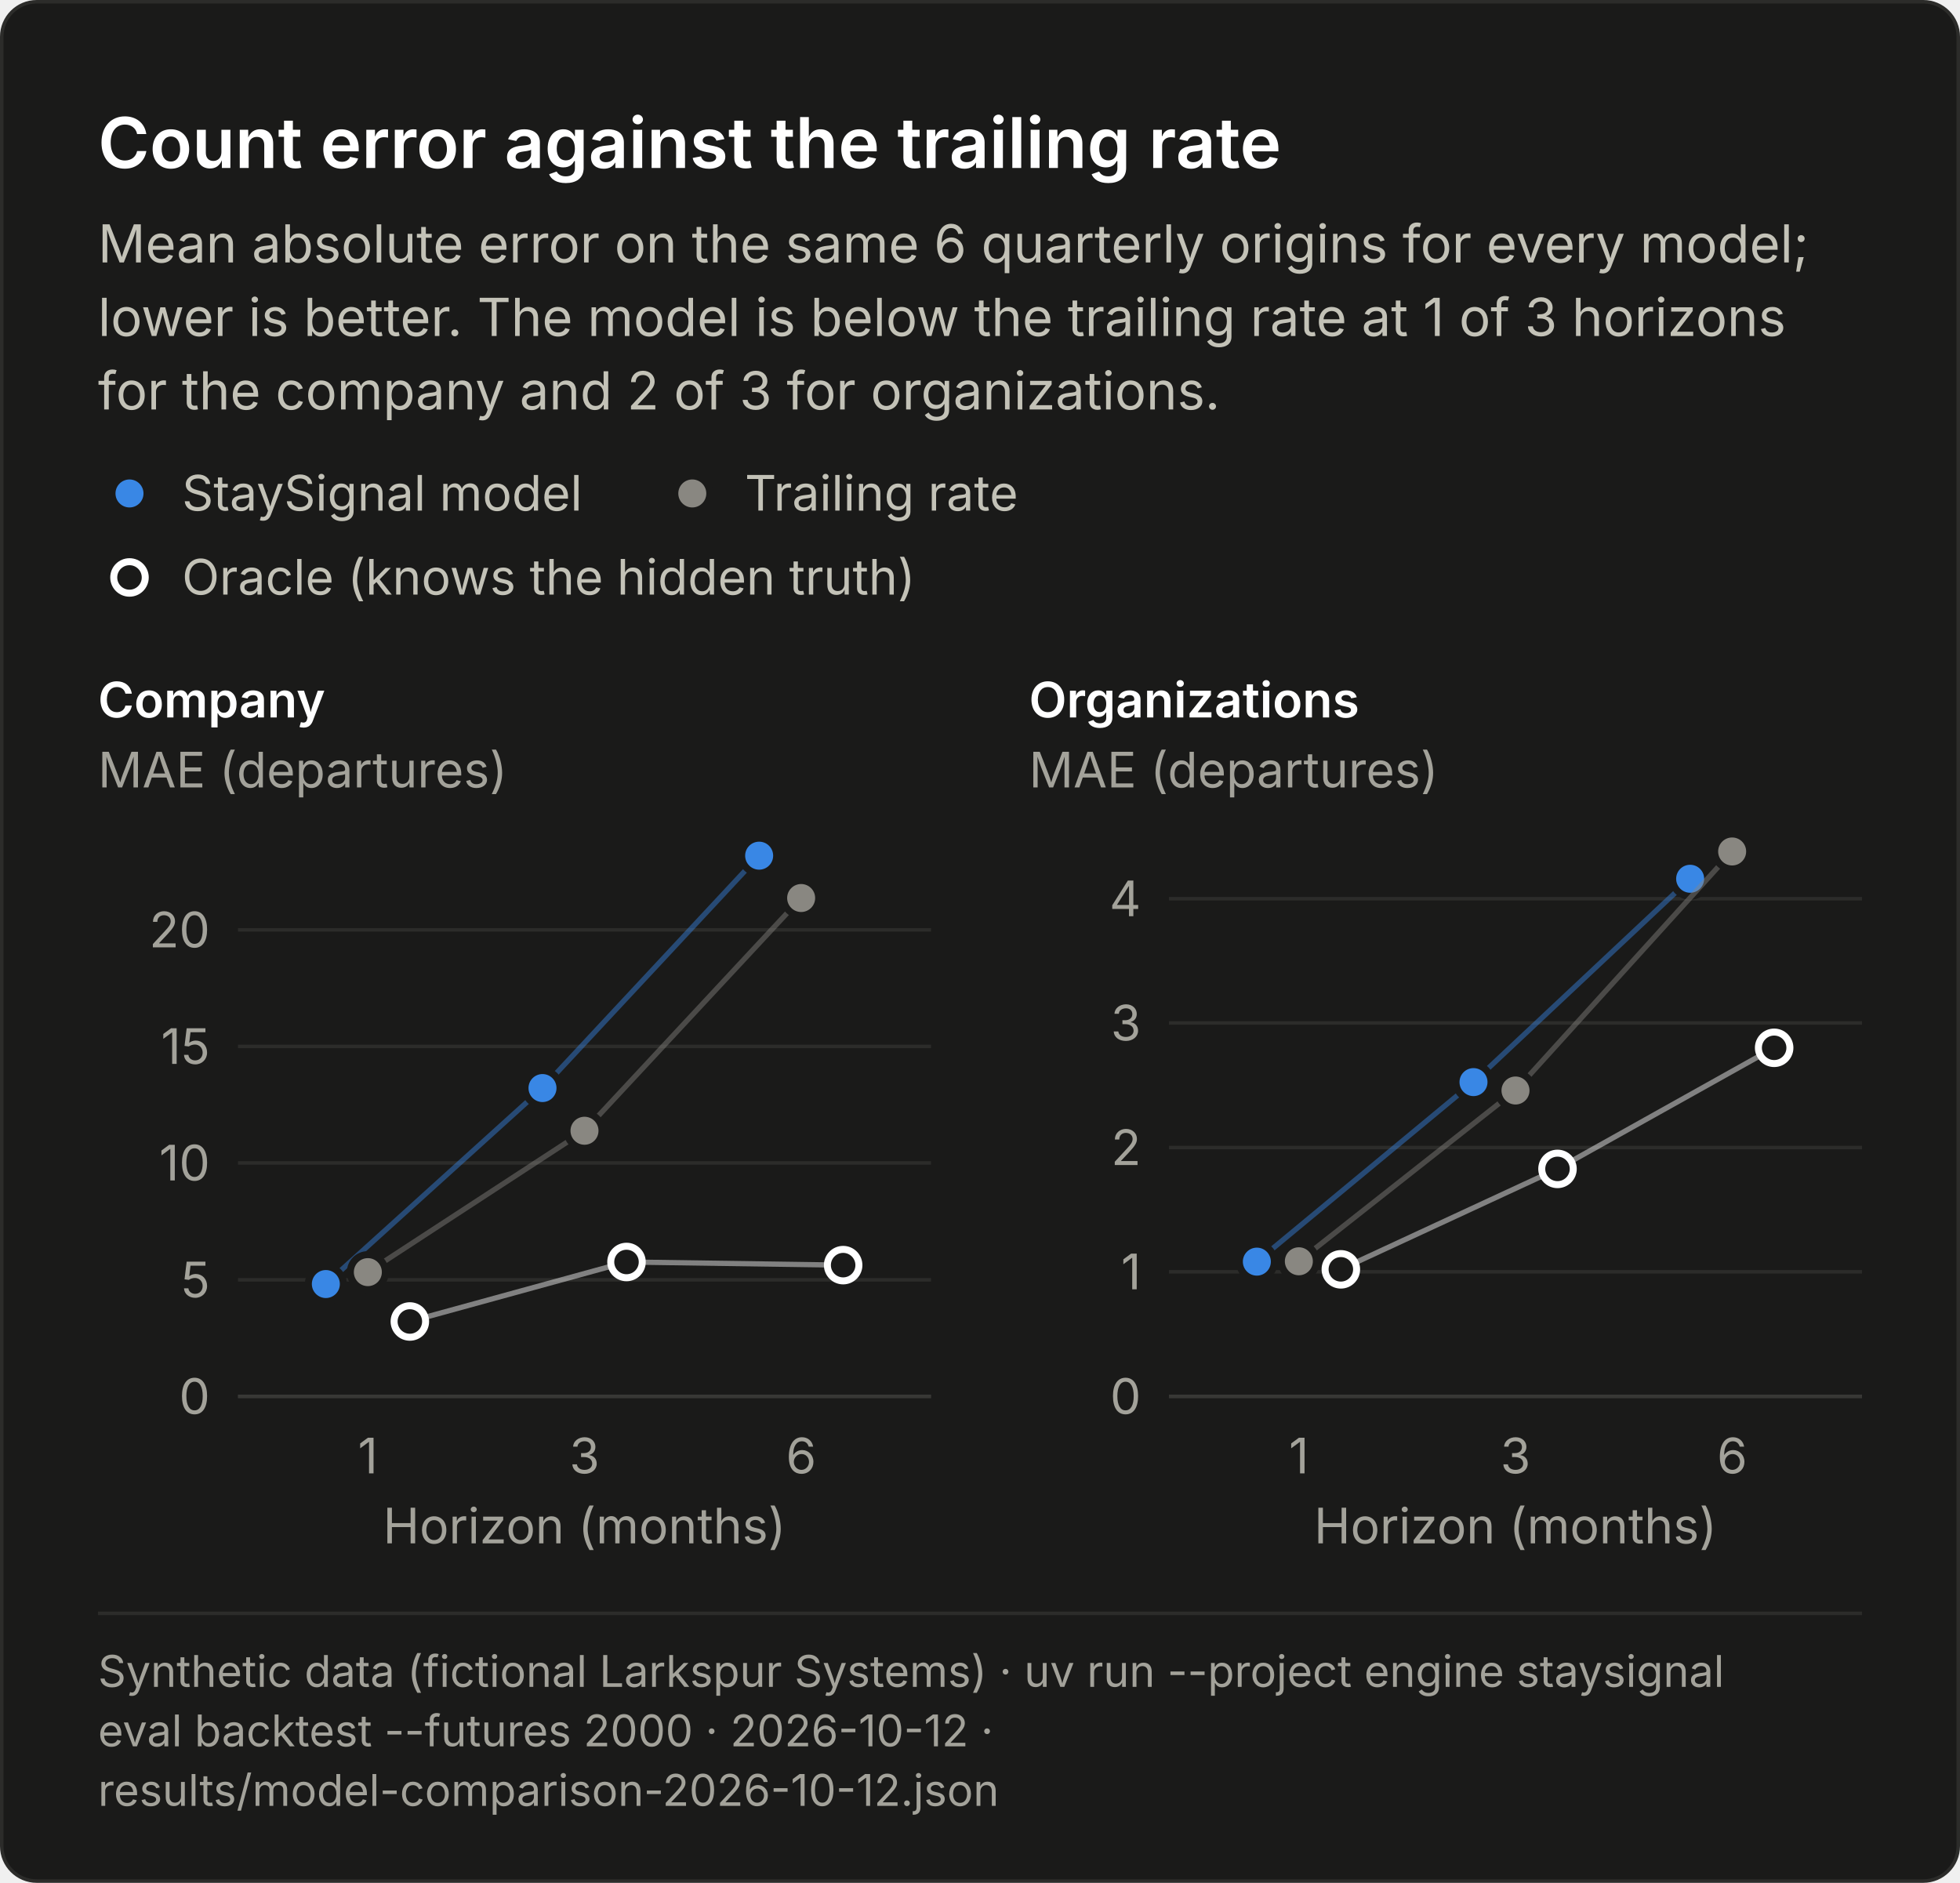
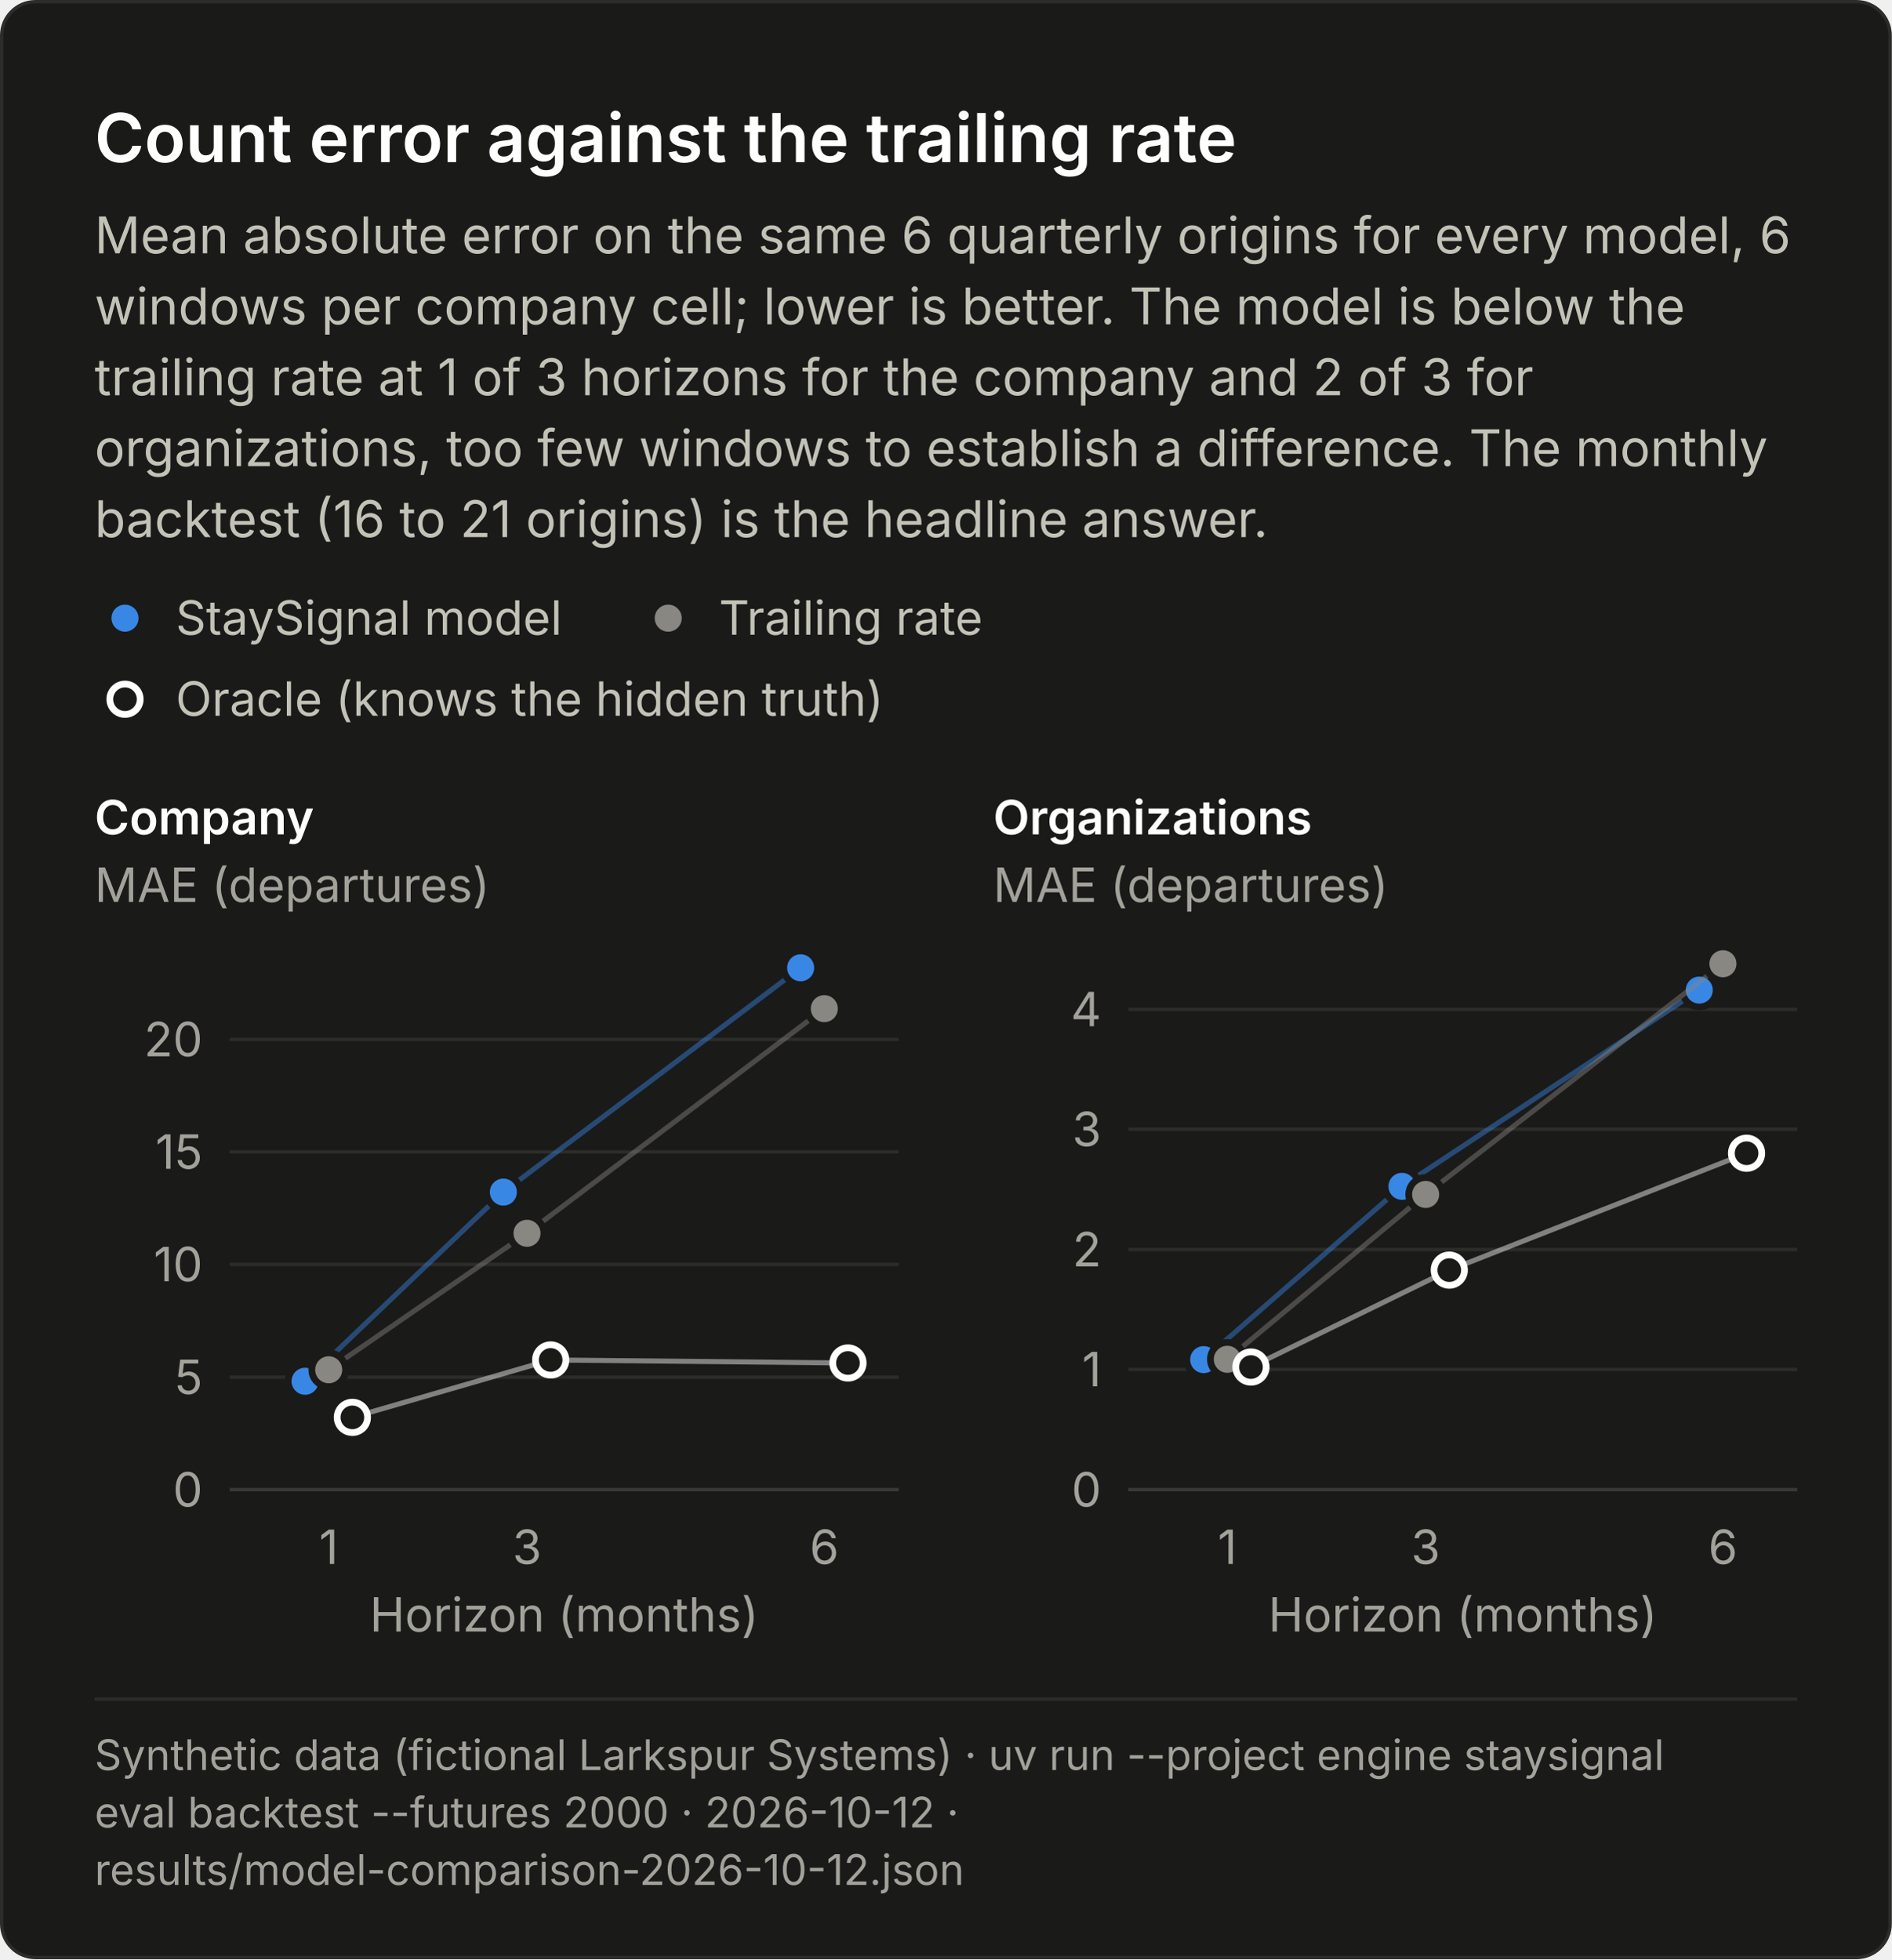
- <svg xmlns="http://www.w3.org/2000/svg" width="560" height="538" viewBox="0 0 560 538" role="img" aria-labelledby="model-vs-trailing-dark-title model-vs-trailing-dark-desc">
+ <svg xmlns="http://www.w3.org/2000/svg" width="560" height="580" viewBox="0 0 560 580" role="img" aria-labelledby="model-vs-trailing-dark-title model-vs-trailing-dark-desc">
  <style>text{font-family:Inter, -apple-system, BlinkMacSystemFont, 'Segoe UI', Helvetica, Arial, sans-serif;font-variant-numeric:tabular-nums}</style>
-   <rect x="0.5" y="0.5" width="559" height="537" rx="10" fill="#1a1a19" stroke="#2c2c2a" />
+   <rect x="0.5" y="0.5" width="559" height="579" rx="10" fill="#1a1a19" stroke="#2c2c2a" />
  <text x="28.0" y="48.0" font-size="20" font-weight="600" fill="#ffffff">Count error against the trailing rate</text>
-   <text x="28.0" y="75.0" font-size="15" fill="#c3c2b7">Mean absolute error on the same 6 quarterly origins for every model;</text>
-   <text x="28.0" y="96.0" font-size="15" fill="#c3c2b7">lower is better. The model is below the trailing rate at 1 of 3 horizons</text>
-   <text x="28.0" y="117.0" font-size="15" fill="#c3c2b7">for the company and 2 of 3 for organizations.</text>
-   <circle cx="37.0" cy="141.0" r="5" fill="#3987e5" stroke="#1a1a19" stroke-width="2" />
-   <text x="52.0" y="145.9" font-size="14" fill="#c3c2b7">StaySignal model</text>
-   <circle cx="197.8" cy="141.0" r="5" fill="#898781" stroke="#1a1a19" stroke-width="2" />
-   <text x="212.8" y="145.9" font-size="14" fill="#c3c2b7">Trailing rate</text>
-   <circle cx="37.0" cy="165.0" r="4.5" fill="#1a1a19" stroke="#ffffff" stroke-width="2" />
-   <text x="52.0" y="169.9" font-size="14" fill="#c3c2b7">Oracle (knows the hidden truth)</text>
-   <text x="28.0" y="205.0" font-size="14" font-weight="600" fill="#ffffff">Company</text>
-   <text x="28.0" y="225.0" font-size="14" fill="#a3a29a">MAE (departures)</text>
-   <line x1="68.0" y1="399.0" x2="266.0" y2="399.0" stroke="#2c2c2a" stroke-width="1" />
-   <text x="60.0" y="404.0" font-size="14" text-anchor="end" fill="#a3a29a">0</text>
-   <line x1="68.0" y1="365.7" x2="266.0" y2="365.7" stroke="#2c2c2a" stroke-width="1" />
-   <text x="60.0" y="370.7" font-size="14" text-anchor="end" fill="#a3a29a">5</text>
-   <line x1="68.0" y1="332.3" x2="266.0" y2="332.3" stroke="#2c2c2a" stroke-width="1" />
-   <text x="60.0" y="337.3" font-size="14" text-anchor="end" fill="#a3a29a">10</text>
-   <line x1="68.0" y1="299.0" x2="266.0" y2="299.0" stroke="#2c2c2a" stroke-width="1" />
-   <text x="60.0" y="304.0" font-size="14" text-anchor="end" fill="#a3a29a">15</text>
-   <line x1="68.0" y1="265.7" x2="266.0" y2="265.7" stroke="#2c2c2a" stroke-width="1" />
-   <text x="60.0" y="270.7" font-size="14" text-anchor="end" fill="#a3a29a">20</text>
-   <line x1="68.0" y1="399.0" x2="266.0" y2="399.0" stroke="#383835" stroke-width="1" />
-   <path d="M93.1 366.9L155.0 310.9L216.9 244.5" fill="none" stroke="#3987e5" stroke-width="1.5" stroke-opacity="0.45" />
-   <circle cx="93.1" cy="366.9" r="5" fill="#3987e5" stroke="#1a1a19" stroke-width="2" />
-   <circle cx="155.0" cy="310.9" r="5" fill="#3987e5" stroke="#1a1a19" stroke-width="2" />
-   <circle cx="216.9" cy="244.5" r="5" fill="#3987e5" stroke="#1a1a19" stroke-width="2" />
-   <path d="M105.1 363.5L167.0 323.1L228.9 256.6" fill="none" stroke="#898781" stroke-width="1.5" stroke-opacity="0.45" />
-   <circle cx="105.1" cy="363.5" r="5" fill="#898781" stroke="#1a1a19" stroke-width="2" />
-   <circle cx="167.0" cy="323.1" r="5" fill="#898781" stroke="#1a1a19" stroke-width="2" />
-   <circle cx="228.9" cy="256.6" r="5" fill="#898781" stroke="#1a1a19" stroke-width="2" />
-   <path d="M117.1 377.6L179.0 360.6L240.9 361.5" fill="none" stroke="#ffffff" stroke-width="1.5" stroke-opacity="0.45" />
-   <circle cx="117.1" cy="377.6" r="4.5" fill="#1a1a19" stroke="#ffffff" stroke-width="2" />
-   <circle cx="179.0" cy="360.6" r="4.5" fill="#1a1a19" stroke="#ffffff" stroke-width="2" />
-   <circle cx="240.9" cy="361.5" r="4.5" fill="#1a1a19" stroke="#ffffff" stroke-width="2" />
-   <text x="105.1" y="421.0" font-size="14" text-anchor="middle" fill="#a3a29a">1</text>
-   <text x="167.0" y="421.0" font-size="14" text-anchor="middle" fill="#a3a29a">3</text>
-   <text x="228.9" y="421.0" font-size="14" text-anchor="middle" fill="#a3a29a">6</text>
-   <text x="167.0" y="441.0" font-size="14" text-anchor="middle" fill="#a3a29a">Horizon (months)</text>
-   <text x="294.0" y="205.0" font-size="14" font-weight="600" fill="#ffffff">Organizations</text>
-   <text x="294.0" y="225.0" font-size="14" fill="#a3a29a">MAE (departures)</text>
-   <line x1="334.0" y1="399.0" x2="532.0" y2="399.0" stroke="#2c2c2a" stroke-width="1" />
-   <text x="326.0" y="404.0" font-size="14" text-anchor="end" fill="#a3a29a">0</text>
-   <line x1="334.0" y1="363.4" x2="532.0" y2="363.4" stroke="#2c2c2a" stroke-width="1" />
-   <text x="326.0" y="368.4" font-size="14" text-anchor="end" fill="#a3a29a">1</text>
-   <line x1="334.0" y1="327.9" x2="532.0" y2="327.9" stroke="#2c2c2a" stroke-width="1" />
-   <text x="326.0" y="332.9" font-size="14" text-anchor="end" fill="#a3a29a">2</text>
-   <line x1="334.0" y1="292.3" x2="532.0" y2="292.3" stroke="#2c2c2a" stroke-width="1" />
-   <text x="326.0" y="297.3" font-size="14" text-anchor="end" fill="#a3a29a">3</text>
-   <line x1="334.0" y1="256.8" x2="532.0" y2="256.8" stroke="#2c2c2a" stroke-width="1" />
-   <text x="326.0" y="261.8" font-size="14" text-anchor="end" fill="#a3a29a">4</text>
-   <line x1="334.0" y1="399.0" x2="532.0" y2="399.0" stroke="#383835" stroke-width="1" />
-   <path d="M359.1 360.5L421.0 309.2L482.9 251.1" fill="none" stroke="#3987e5" stroke-width="1.5" stroke-opacity="0.45" />
-   <circle cx="359.1" cy="360.5" r="5" fill="#3987e5" stroke="#1a1a19" stroke-width="2" />
-   <circle cx="421.0" cy="309.2" r="5" fill="#3987e5" stroke="#1a1a19" stroke-width="2" />
-   <circle cx="482.9" cy="251.1" r="5" fill="#3987e5" stroke="#1a1a19" stroke-width="2" />
-   <path d="M371.1 360.4L433.0 311.6L494.9 243.3" fill="none" stroke="#898781" stroke-width="1.5" stroke-opacity="0.45" />
-   <circle cx="371.1" cy="360.4" r="5" fill="#898781" stroke="#1a1a19" stroke-width="2" />
-   <circle cx="433.0" cy="311.6" r="5" fill="#898781" stroke="#1a1a19" stroke-width="2" />
-   <circle cx="494.9" cy="243.3" r="5" fill="#898781" stroke="#1a1a19" stroke-width="2" />
-   <path d="M383.1 362.7L445.0 334.0L506.9 299.4" fill="none" stroke="#ffffff" stroke-width="1.5" stroke-opacity="0.45" />
-   <circle cx="383.1" cy="362.7" r="4.5" fill="#1a1a19" stroke="#ffffff" stroke-width="2" />
-   <circle cx="445.0" cy="334.0" r="4.5" fill="#1a1a19" stroke="#ffffff" stroke-width="2" />
-   <circle cx="506.9" cy="299.4" r="4.5" fill="#1a1a19" stroke="#ffffff" stroke-width="2" />
-   <text x="371.1" y="421.0" font-size="14" text-anchor="middle" fill="#a3a29a">1</text>
-   <text x="433.0" y="421.0" font-size="14" text-anchor="middle" fill="#a3a29a">3</text>
-   <text x="494.9" y="421.0" font-size="14" text-anchor="middle" fill="#a3a29a">6</text>
-   <text x="433.0" y="441.0" font-size="14" text-anchor="middle" fill="#a3a29a">Horizon (months)</text>
-   <line x1="28.0" y1="461.0" x2="532.0" y2="461.0" stroke="#2c2c2a" stroke-width="1" />
-   <text x="28.0" y="482.0" font-size="12.5" fill="#a3a29a">Synthetic data (fictional Larkspur Systems) · uv run --project engine staysignal</text>
-   <text x="28.0" y="499.0" font-size="12.5" fill="#a3a29a">eval backtest --futures 2000 · 2026-10-12 ·</text>
-   <text x="28.0" y="516.0" font-size="12.5" fill="#a3a29a">results/model-comparison-2026-10-12.json</text>
+   <text x="28.0" y="75.0" font-size="15" fill="#c3c2b7">Mean absolute error on the same 6 quarterly origins for every model, 6</text>
+   <text x="28.0" y="96.0" font-size="15" fill="#c3c2b7">windows per company cell; lower is better. The model is below the</text>
+   <text x="28.0" y="117.0" font-size="15" fill="#c3c2b7">trailing rate at 1 of 3 horizons for the company and 2 of 3 for</text>
+   <text x="28.0" y="138.0" font-size="15" fill="#c3c2b7">organizations, too few windows to establish a difference. The monthly</text>
+   <text x="28.0" y="159.0" font-size="15" fill="#c3c2b7">backtest (16 to 21 origins) is the headline answer.</text>
+   <circle cx="37.0" cy="183.0" r="5" fill="#3987e5" stroke="#1a1a19" stroke-width="2" />
+   <text x="52.0" y="187.9" font-size="14" fill="#c3c2b7">StaySignal model</text>
+   <circle cx="197.8" cy="183.0" r="5" fill="#898781" stroke="#1a1a19" stroke-width="2" />
+   <text x="212.8" y="187.9" font-size="14" fill="#c3c2b7">Trailing rate</text>
+   <circle cx="37.0" cy="207.0" r="4.5" fill="#1a1a19" stroke="#ffffff" stroke-width="2" />
+   <text x="52.0" y="211.9" font-size="14" fill="#c3c2b7">Oracle (knows the hidden truth)</text>
+   <text x="28.0" y="247.0" font-size="14" font-weight="600" fill="#ffffff">Company</text>
+   <text x="28.0" y="267.0" font-size="14" fill="#a3a29a">MAE (departures)</text>
+   <line x1="68.0" y1="441.0" x2="266.0" y2="441.0" stroke="#2c2c2a" stroke-width="1" />
+   <text x="60.0" y="446.0" font-size="14" text-anchor="end" fill="#a3a29a">0</text>
+   <line x1="68.0" y1="407.7" x2="266.0" y2="407.7" stroke="#2c2c2a" stroke-width="1" />
+   <text x="60.0" y="412.7" font-size="14" text-anchor="end" fill="#a3a29a">5</text>
+   <line x1="68.0" y1="374.3" x2="266.0" y2="374.3" stroke="#2c2c2a" stroke-width="1" />
+   <text x="60.0" y="379.3" font-size="14" text-anchor="end" fill="#a3a29a">10</text>
+   <line x1="68.0" y1="341.0" x2="266.0" y2="341.0" stroke="#2c2c2a" stroke-width="1" />
+   <text x="60.0" y="346.0" font-size="14" text-anchor="end" fill="#a3a29a">15</text>
+   <line x1="68.0" y1="307.7" x2="266.0" y2="307.7" stroke="#2c2c2a" stroke-width="1" />
+   <text x="60.0" y="312.7" font-size="14" text-anchor="end" fill="#a3a29a">20</text>
+   <line x1="68.0" y1="441.0" x2="266.0" y2="441.0" stroke="#383835" stroke-width="1" />
+   <path d="M90.3 408.9L149.0 352.9L237.0 286.5" fill="none" stroke="#3987e5" stroke-width="1.5" stroke-opacity="0.45" />
+   <circle cx="90.3" cy="408.9" r="5" fill="#3987e5" stroke="#1a1a19" stroke-width="2" />
+   <circle cx="149.0" cy="352.9" r="5" fill="#3987e5" stroke="#1a1a19" stroke-width="2" />
+   <circle cx="237.0" cy="286.5" r="5" fill="#3987e5" stroke="#1a1a19" stroke-width="2" />
+   <path d="M97.3 405.5L156.0 365.1L244.0 298.6" fill="none" stroke="#898781" stroke-width="1.5" stroke-opacity="0.45" />
+   <circle cx="97.3" cy="405.5" r="5" fill="#898781" stroke="#1a1a19" stroke-width="2" />
+   <circle cx="156.0" cy="365.1" r="5" fill="#898781" stroke="#1a1a19" stroke-width="2" />
+   <circle cx="244.0" cy="298.6" r="5" fill="#898781" stroke="#1a1a19" stroke-width="2" />
+   <path d="M104.3 419.6L163.0 402.6L251.0 403.5" fill="none" stroke="#ffffff" stroke-width="1.5" stroke-opacity="0.45" />
+   <circle cx="104.3" cy="419.6" r="4.5" fill="#1a1a19" stroke="#ffffff" stroke-width="2" />
+   <circle cx="163.0" cy="402.6" r="4.5" fill="#1a1a19" stroke="#ffffff" stroke-width="2" />
+   <circle cx="251.0" cy="403.5" r="4.5" fill="#1a1a19" stroke="#ffffff" stroke-width="2" />
+   <text x="97.3" y="463.0" font-size="14" text-anchor="middle" fill="#a3a29a">1</text>
+   <text x="156.0" y="463.0" font-size="14" text-anchor="middle" fill="#a3a29a">3</text>
+   <text x="244.0" y="463.0" font-size="14" text-anchor="middle" fill="#a3a29a">6</text>
+   <text x="167.0" y="483.0" font-size="14" text-anchor="middle" fill="#a3a29a">Horizon (months)</text>
+   <text x="294.0" y="247.0" font-size="14" font-weight="600" fill="#ffffff">Organizations</text>
+   <text x="294.0" y="267.0" font-size="14" fill="#a3a29a">MAE (departures)</text>
+   <line x1="334.0" y1="441.0" x2="532.0" y2="441.0" stroke="#2c2c2a" stroke-width="1" />
+   <text x="326.0" y="446.0" font-size="14" text-anchor="end" fill="#a3a29a">0</text>
+   <line x1="334.0" y1="405.4" x2="532.0" y2="405.4" stroke="#2c2c2a" stroke-width="1" />
+   <text x="326.0" y="410.4" font-size="14" text-anchor="end" fill="#a3a29a">1</text>
+   <line x1="334.0" y1="369.9" x2="532.0" y2="369.9" stroke="#2c2c2a" stroke-width="1" />
+   <text x="326.0" y="374.9" font-size="14" text-anchor="end" fill="#a3a29a">2</text>
+   <line x1="334.0" y1="334.3" x2="532.0" y2="334.3" stroke="#2c2c2a" stroke-width="1" />
+   <text x="326.0" y="339.3" font-size="14" text-anchor="end" fill="#a3a29a">3</text>
+   <line x1="334.0" y1="298.8" x2="532.0" y2="298.8" stroke="#2c2c2a" stroke-width="1" />
+   <text x="326.0" y="303.8" font-size="14" text-anchor="end" fill="#a3a29a">4</text>
+   <line x1="334.0" y1="441.0" x2="532.0" y2="441.0" stroke="#383835" stroke-width="1" />
+   <path d="M356.3 402.5L415.0 351.2L503.0 293.1" fill="none" stroke="#3987e5" stroke-width="1.5" stroke-opacity="0.45" />
+   <circle cx="356.3" cy="402.5" r="5" fill="#3987e5" stroke="#1a1a19" stroke-width="2" />
+   <circle cx="415.0" cy="351.2" r="5" fill="#3987e5" stroke="#1a1a19" stroke-width="2" />
+   <circle cx="503.0" cy="293.1" r="5" fill="#3987e5" stroke="#1a1a19" stroke-width="2" />
+   <path d="M363.3 402.4L422.0 353.6L510.0 285.3" fill="none" stroke="#898781" stroke-width="1.5" stroke-opacity="0.45" />
+   <circle cx="363.3" cy="402.4" r="5" fill="#898781" stroke="#1a1a19" stroke-width="2" />
+   <circle cx="422.0" cy="353.6" r="5" fill="#898781" stroke="#1a1a19" stroke-width="2" />
+   <circle cx="510.0" cy="285.3" r="5" fill="#898781" stroke="#1a1a19" stroke-width="2" />
+   <path d="M370.3 404.7L429.0 376.0L517.0 341.4" fill="none" stroke="#ffffff" stroke-width="1.5" stroke-opacity="0.45" />
+   <circle cx="370.3" cy="404.7" r="4.5" fill="#1a1a19" stroke="#ffffff" stroke-width="2" />
+   <circle cx="429.0" cy="376.0" r="4.5" fill="#1a1a19" stroke="#ffffff" stroke-width="2" />
+   <circle cx="517.0" cy="341.4" r="4.5" fill="#1a1a19" stroke="#ffffff" stroke-width="2" />
+   <text x="363.3" y="463.0" font-size="14" text-anchor="middle" fill="#a3a29a">1</text>
+   <text x="422.0" y="463.0" font-size="14" text-anchor="middle" fill="#a3a29a">3</text>
+   <text x="510.0" y="463.0" font-size="14" text-anchor="middle" fill="#a3a29a">6</text>
+   <text x="433.0" y="483.0" font-size="14" text-anchor="middle" fill="#a3a29a">Horizon (months)</text>
+   <line x1="28.0" y1="503.0" x2="532.0" y2="503.0" stroke="#2c2c2a" stroke-width="1" />
+   <text x="28.0" y="524.0" font-size="12.5" fill="#a3a29a">Synthetic data (fictional Larkspur Systems) · uv run --project engine staysignal</text>
+   <text x="28.0" y="541.0" font-size="12.5" fill="#a3a29a">eval backtest --futures 2000 · 2026-10-12 ·</text>
+   <text x="28.0" y="558.0" font-size="12.5" fill="#a3a29a">results/model-comparison-2026-10-12.json</text>
</svg>
